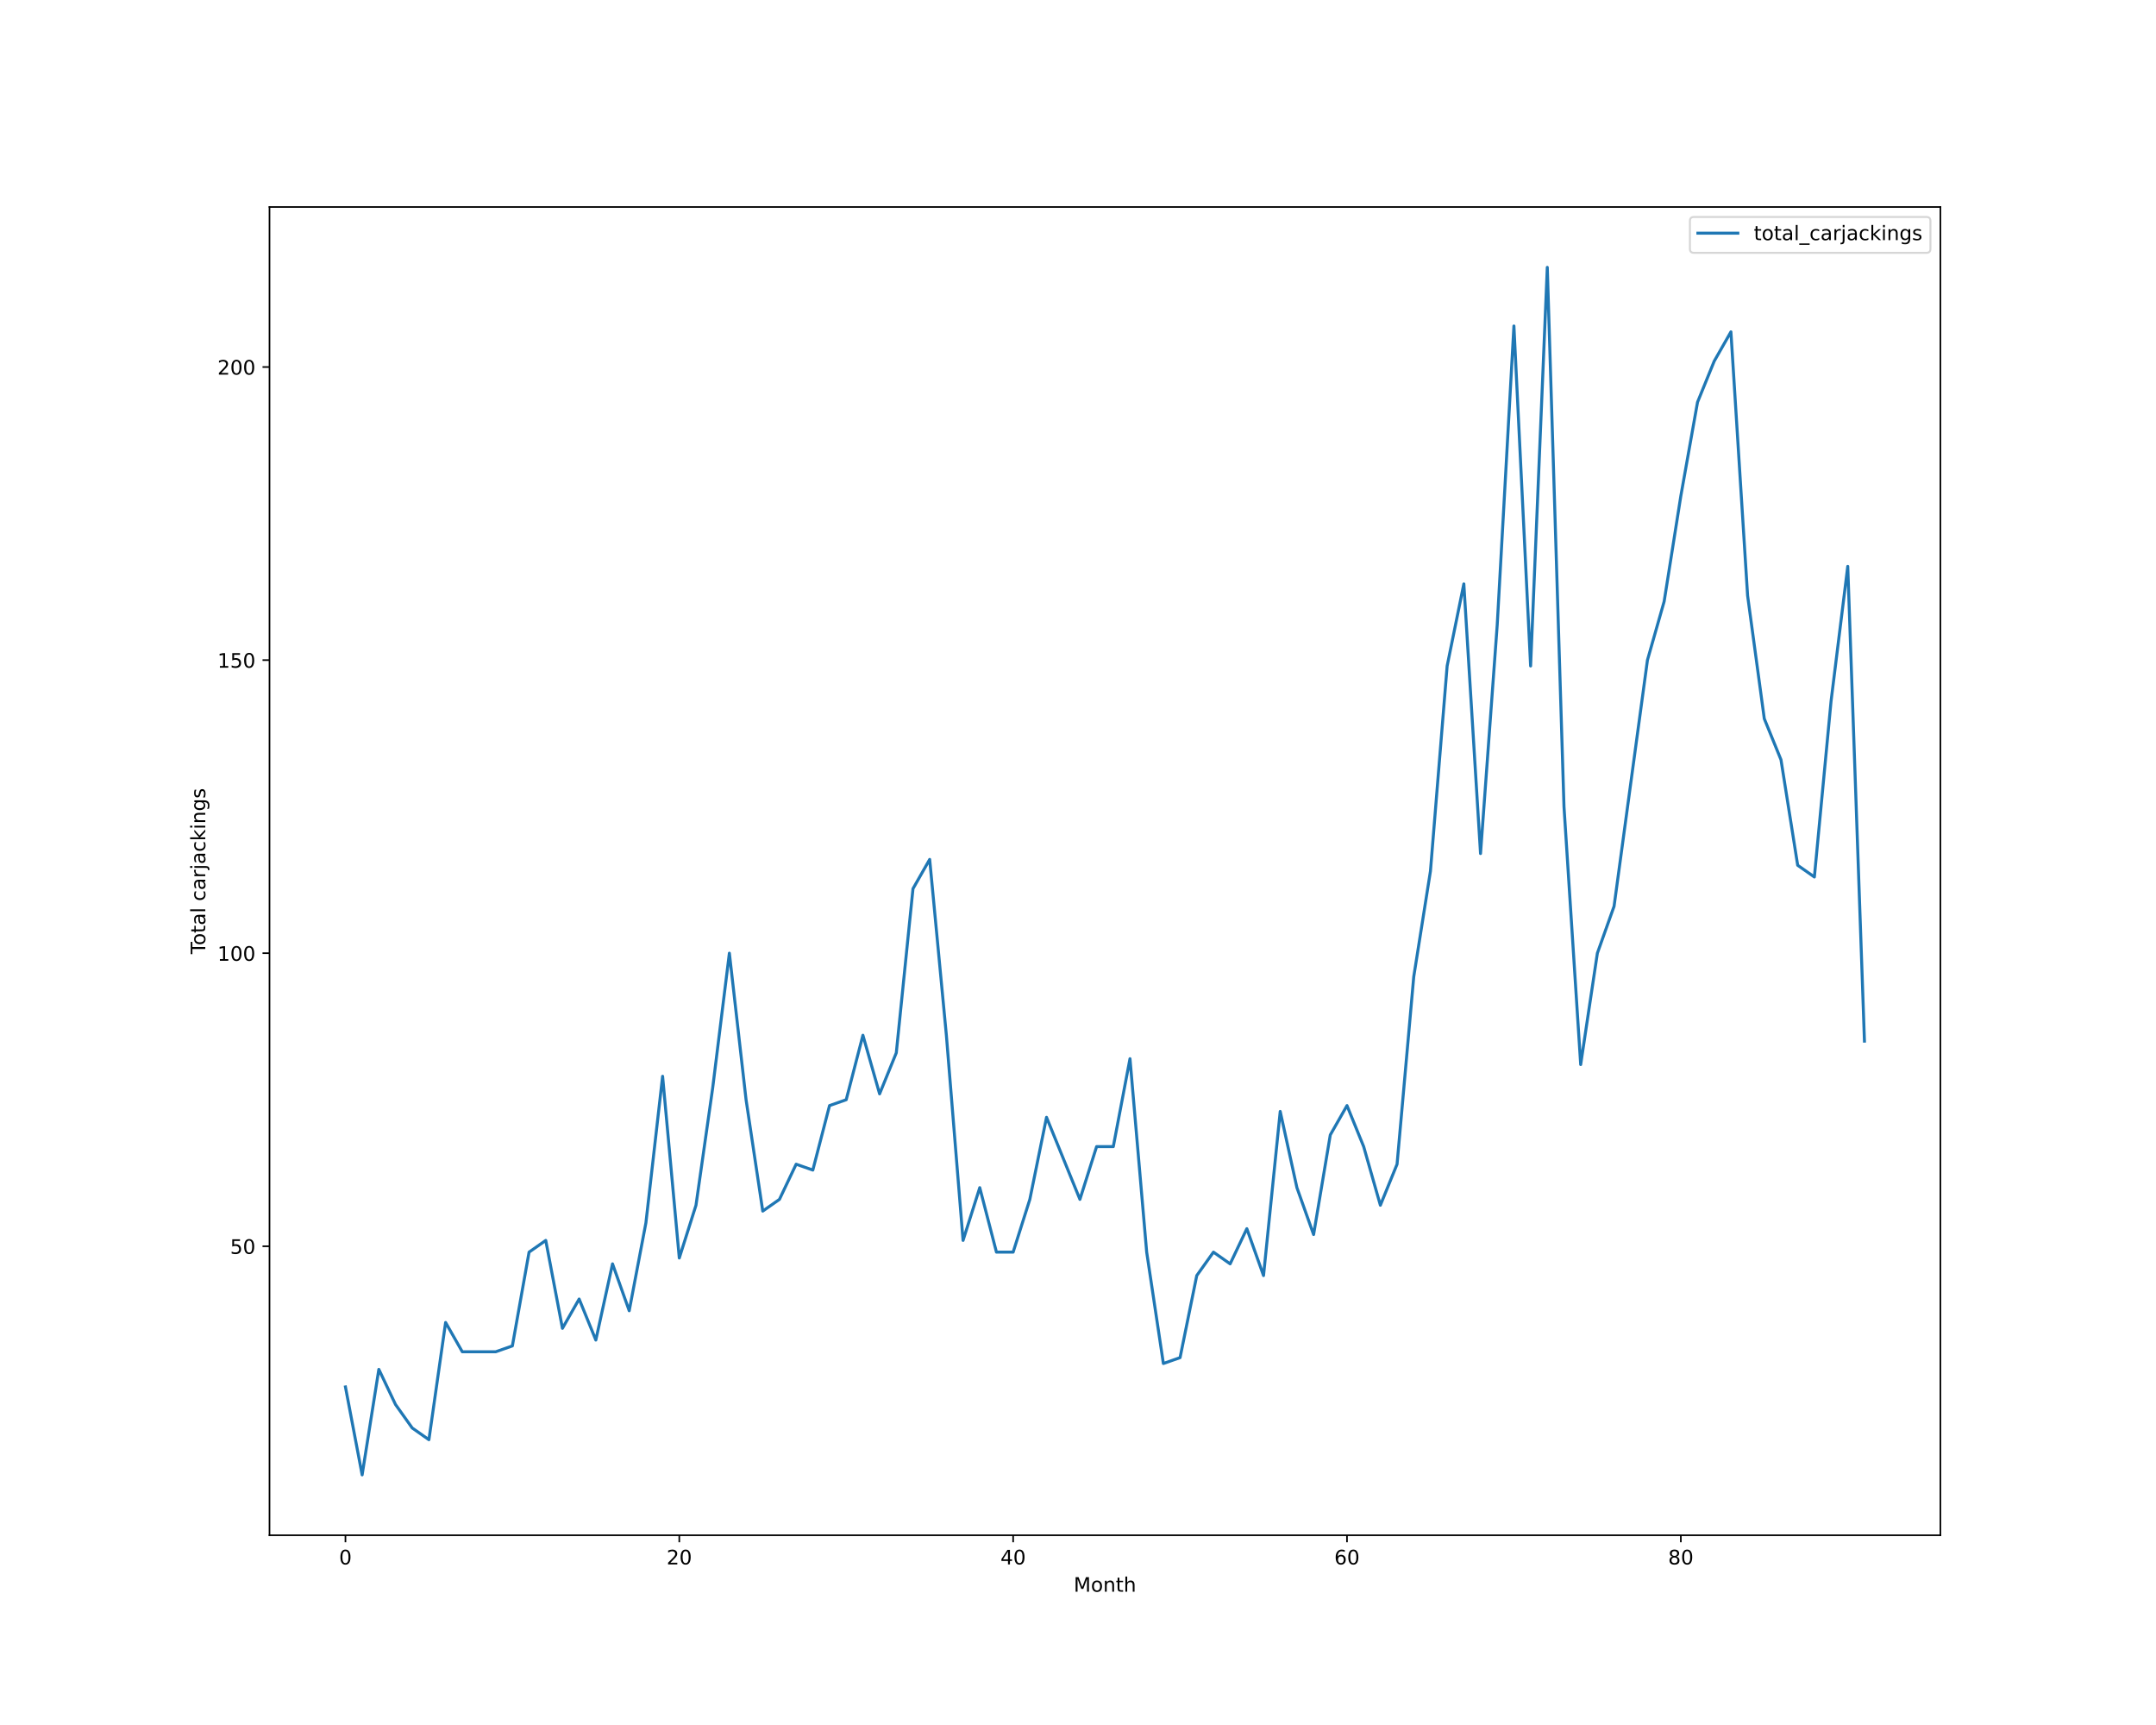
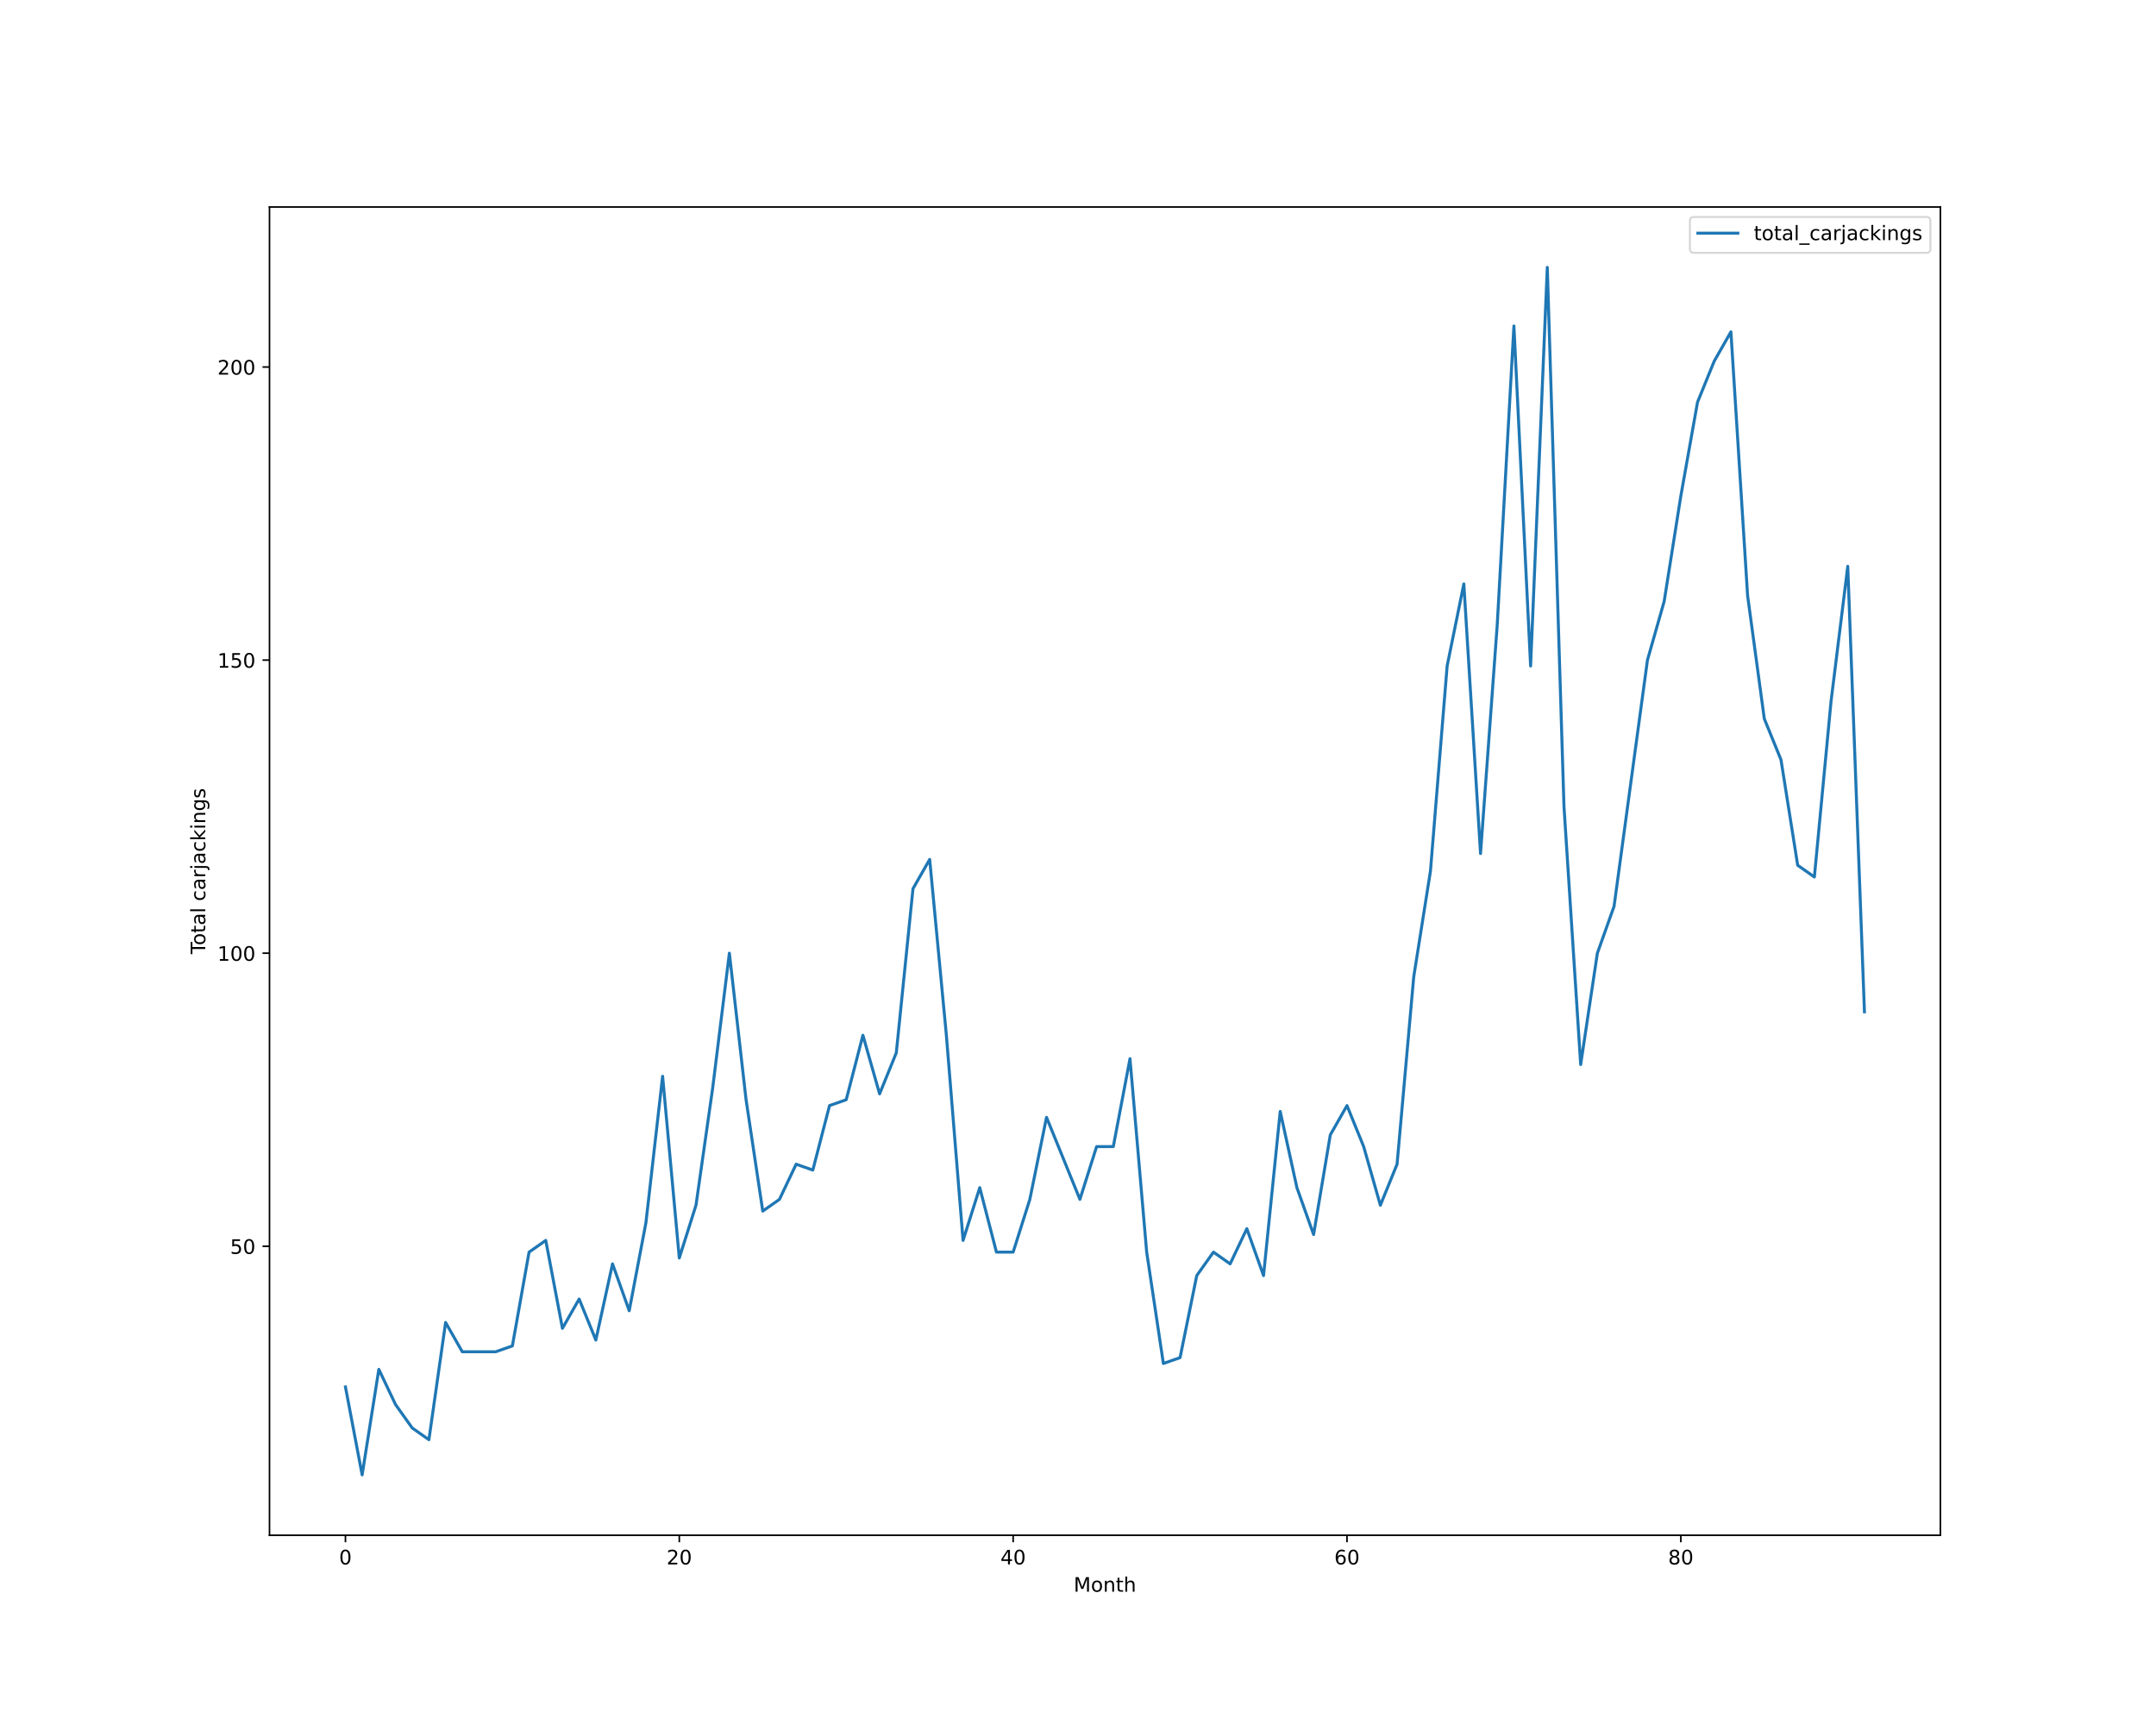
<svg xmlns="http://www.w3.org/2000/svg" xmlns:xlink="http://www.w3.org/1999/xlink" height="864pt" version="1.1" viewBox="0 0 1080 864" width="1080pt">
  <defs>
    <style type="text/css">*{stroke-linecap:butt;stroke-linejoin:round;}</style>
  </defs>
  <g id="figure_1">
    <g id="patch_1">
      <path d="M 0 864  L 1080 864  L 1080 0  L 0 0  z " style="fill:#ffffff;" />
    </g>
    <g id="axes_1">
      <g id="patch_2">
        <path d="M 135 768.96  L 972 768.96  L 972 103.68  L 135 103.68  z " style="fill:#ffffff;" />
      </g>
      <g id="matplotlib.axis_1">
        <g id="xtick_1">
          <g id="line2d_1">
            <defs>
-               <path d="M 0 0  L 0 3.5  " id="m0e9375cf47" style="stroke:#000000;stroke-width:0.8;" />
-             </defs>
-             <g>
-               <use style="stroke:#000000;stroke-width:0.8;" x="173.045" xlink:href="#m0e9375cf47" y="768.96" />
+               <path d="M 0 0  L 0 3.5  " id="mb224d24601" style="stroke:#000000;stroke-width:0.8;" />
+             </defs>
+             <g>
+               <use style="stroke:#000000;stroke-width:0.8;" x="173.045" xlink:href="#mb224d24601" y="768.96" />
            </g>
          </g>
          <g id="text_1">
            <g transform="translate(169.8642 783.5584)scale(0.1 -0.1)">
              <defs>
                <path d="M 2034 4250  Q 1547 4250 1301 3770  Q 1056 3291 1056 2328  Q 1056 1369 1301 889  Q 1547 409 2034 409  Q 2525 409 2770 889  Q 3016 1369 3016 2328  Q 3016 3291 2770 3770  Q 2525 4250 2034 4250  z M 2034 4750  Q 2819 4750 3233 4129  Q 3647 3509 3647 2328  Q 3647 1150 3233 529  Q 2819 -91 2034 -91  Q 1250 -91 836 529  Q 422 1150 422 2328  Q 422 3509 836 4129  Q 1250 4750 2034 4750  z " id="DejaVuSans-30" transform="scale(0.015625)" />
              </defs>
              <use xlink:href="#DejaVuSans-30" />
            </g>
          </g>
        </g>
        <g id="xtick_2">
          <g id="line2d_2">
            <g>
-               <use style="stroke:#000000;stroke-width:0.8;" x="340.278" xlink:href="#m0e9375cf47" y="768.96" />
+               <use style="stroke:#000000;stroke-width:0.8;" x="340.278" xlink:href="#mb224d24601" y="768.96" />
            </g>
          </g>
          <g id="text_2">
            <g transform="translate(333.9157 783.5584)scale(0.1 -0.1)">
              <defs>
                <path d="M 1228 531  L 3431 531  L 3431 0  L 469 0  L 469 531  Q 828 903 1448 1529  Q 2069 2156 2228 2338  Q 2531 2678 2651 2914  Q 2772 3150 2772 3378  Q 2772 3750 2511 3984  Q 2250 4219 1831 4219  Q 1534 4219 1204 4116  Q 875 4013 500 3803  L 500 4441  Q 881 4594 1212 4672  Q 1544 4750 1819 4750  Q 2544 4750 2975 4387  Q 3406 4025 3406 3419  Q 3406 3131 3298 2873  Q 3191 2616 2906 2266  Q 2828 2175 2409 1742  Q 1991 1309 1228 531  z " id="DejaVuSans-32" transform="scale(0.015625)" />
              </defs>
              <use xlink:href="#DejaVuSans-32" />
              <use x="63.623" xlink:href="#DejaVuSans-30" />
            </g>
          </g>
        </g>
        <g id="xtick_3">
          <g id="line2d_3">
            <g>
-               <use style="stroke:#000000;stroke-width:0.8;" x="507.511" xlink:href="#m0e9375cf47" y="768.96" />
+               <use style="stroke:#000000;stroke-width:0.8;" x="507.511" xlink:href="#mb224d24601" y="768.96" />
            </g>
          </g>
          <g id="text_3">
            <g transform="translate(501.1485 783.5584)scale(0.1 -0.1)">
              <defs>
                <path d="M 2419 4116  L 825 1625  L 2419 1625  L 2419 4116  z M 2253 4666  L 3047 4666  L 3047 1625  L 3713 1625  L 3713 1100  L 3047 1100  L 3047 0  L 2419 0  L 2419 1100  L 313 1100  L 313 1709  L 2253 4666  z " id="DejaVuSans-34" transform="scale(0.015625)" />
              </defs>
              <use xlink:href="#DejaVuSans-34" />
              <use x="63.623" xlink:href="#DejaVuSans-30" />
            </g>
          </g>
        </g>
        <g id="xtick_4">
          <g id="line2d_4">
            <g>
-               <use style="stroke:#000000;stroke-width:0.8;" x="674.744" xlink:href="#m0e9375cf47" y="768.96" />
+               <use style="stroke:#000000;stroke-width:0.8;" x="674.744" xlink:href="#mb224d24601" y="768.96" />
            </g>
          </g>
          <g id="text_4">
            <g transform="translate(668.3813 783.5584)scale(0.1 -0.1)">
              <defs>
                <path d="M 2113 2584  Q 1688 2584 1439 2293  Q 1191 2003 1191 1497  Q 1191 994 1439 701  Q 1688 409 2113 409  Q 2538 409 2786 701  Q 3034 994 3034 1497  Q 3034 2003 2786 2293  Q 2538 2584 2113 2584  z M 3366 4563  L 3366 3988  Q 3128 4100 2886 4159  Q 2644 4219 2406 4219  Q 1781 4219 1451 3797  Q 1122 3375 1075 2522  Q 1259 2794 1537 2939  Q 1816 3084 2150 3084  Q 2853 3084 3261 2657  Q 3669 2231 3669 1497  Q 3669 778 3244 343  Q 2819 -91 2113 -91  Q 1303 -91 875 529  Q 447 1150 447 2328  Q 447 3434 972 4092  Q 1497 4750 2381 4750  Q 2619 4750 2861 4703  Q 3103 4656 3366 4563  z " id="DejaVuSans-36" transform="scale(0.015625)" />
              </defs>
              <use xlink:href="#DejaVuSans-36" />
              <use x="63.623" xlink:href="#DejaVuSans-30" />
            </g>
          </g>
        </g>
        <g id="xtick_5">
          <g id="line2d_5">
            <g>
-               <use style="stroke:#000000;stroke-width:0.8;" x="841.977" xlink:href="#m0e9375cf47" y="768.96" />
+               <use style="stroke:#000000;stroke-width:0.8;" x="841.977" xlink:href="#mb224d24601" y="768.96" />
            </g>
          </g>
          <g id="text_5">
            <g transform="translate(835.614 783.5584)scale(0.1 -0.1)">
              <defs>
                <path d="M 2034 2216  Q 1584 2216 1326 1975  Q 1069 1734 1069 1313  Q 1069 891 1326 650  Q 1584 409 2034 409  Q 2484 409 2743 651  Q 3003 894 3003 1313  Q 3003 1734 2745 1975  Q 2488 2216 2034 2216  z M 1403 2484  Q 997 2584 770 2862  Q 544 3141 544 3541  Q 544 4100 942 4425  Q 1341 4750 2034 4750  Q 2731 4750 3128 4425  Q 3525 4100 3525 3541  Q 3525 3141 3298 2862  Q 3072 2584 2669 2484  Q 3125 2378 3379 2068  Q 3634 1759 3634 1313  Q 3634 634 3220 271  Q 2806 -91 2034 -91  Q 1263 -91 848 271  Q 434 634 434 1313  Q 434 1759 690 2068  Q 947 2378 1403 2484  z M 1172 3481  Q 1172 3119 1398 2916  Q 1625 2713 2034 2713  Q 2441 2713 2670 2916  Q 2900 3119 2900 3481  Q 2900 3844 2670 4047  Q 2441 4250 2034 4250  Q 1625 4250 1398 4047  Q 1172 3844 1172 3481  z " id="DejaVuSans-38" transform="scale(0.015625)" />
              </defs>
              <use xlink:href="#DejaVuSans-38" />
              <use x="63.623" xlink:href="#DejaVuSans-30" />
            </g>
          </g>
        </g>
        <g id="text_6">
          <g transform="translate(537.8289 797.2366)scale(0.1 -0.1)">
            <defs>
              <path d="M 628 4666  L 1569 4666  L 2759 1491  L 3956 4666  L 4897 4666  L 4897 0  L 4281 0  L 4281 4097  L 3078 897  L 2444 897  L 1241 4097  L 1241 0  L 628 0  L 628 4666  z " id="DejaVuSans-4d" transform="scale(0.015625)" />
              <path d="M 1959 3097  Q 1497 3097 1228 2736  Q 959 2375 959 1747  Q 959 1119 1226 758  Q 1494 397 1959 397  Q 2419 397 2687 759  Q 2956 1122 2956 1747  Q 2956 2369 2687 2733  Q 2419 3097 1959 3097  z M 1959 3584  Q 2709 3584 3137 3096  Q 3566 2609 3566 1747  Q 3566 888 3137 398  Q 2709 -91 1959 -91  Q 1206 -91 779 398  Q 353 888 353 1747  Q 353 2609 779 3096  Q 1206 3584 1959 3584  z " id="DejaVuSans-6f" transform="scale(0.015625)" />
              <path d="M 3513 2113  L 3513 0  L 2938 0  L 2938 2094  Q 2938 2591 2744 2837  Q 2550 3084 2163 3084  Q 1697 3084 1428 2787  Q 1159 2491 1159 1978  L 1159 0  L 581 0  L 581 3500  L 1159 3500  L 1159 2956  Q 1366 3272 1645 3428  Q 1925 3584 2291 3584  Q 2894 3584 3203 3211  Q 3513 2838 3513 2113  z " id="DejaVuSans-6e" transform="scale(0.015625)" />
              <path d="M 1172 4494  L 1172 3500  L 2356 3500  L 2356 3053  L 1172 3053  L 1172 1153  Q 1172 725 1289 603  Q 1406 481 1766 481  L 2356 481  L 2356 0  L 1766 0  Q 1100 0 847 248  Q 594 497 594 1153  L 594 3053  L 172 3053  L 172 3500  L 594 3500  L 594 4494  L 1172 4494  z " id="DejaVuSans-74" transform="scale(0.015625)" />
              <path d="M 3513 2113  L 3513 0  L 2938 0  L 2938 2094  Q 2938 2591 2744 2837  Q 2550 3084 2163 3084  Q 1697 3084 1428 2787  Q 1159 2491 1159 1978  L 1159 0  L 581 0  L 581 4863  L 1159 4863  L 1159 2956  Q 1366 3272 1645 3428  Q 1925 3584 2291 3584  Q 2894 3584 3203 3211  Q 3513 2838 3513 2113  z " id="DejaVuSans-68" transform="scale(0.015625)" />
            </defs>
            <use xlink:href="#DejaVuSans-4d" />
            <use x="86.279" xlink:href="#DejaVuSans-6f" />
            <use x="147.461" xlink:href="#DejaVuSans-6e" />
            <use x="210.84" xlink:href="#DejaVuSans-74" />
            <use x="250.049" xlink:href="#DejaVuSans-68" />
          </g>
        </g>
      </g>
      <g id="matplotlib.axis_2">
        <g id="ytick_1">
          <g id="line2d_6">
            <defs>
-               <path d="M 0 0  L -3.5 0  " id="me09ae5f480" style="stroke:#000000;stroke-width:0.8;" />
-             </defs>
-             <g>
-               <use style="stroke:#000000;stroke-width:0.8;" x="135" xlink:href="#me09ae5f480" y="624.219" />
+               <path d="M 0 0  L -3.5 0  " id="ma173ce4157" style="stroke:#000000;stroke-width:0.8;" />
+             </defs>
+             <g>
+               <use style="stroke:#000000;stroke-width:0.8;" x="135" xlink:href="#ma173ce4157" y="624.219" />
            </g>
          </g>
          <g id="text_7">
            <g transform="translate(115.275 628.0182)scale(0.1 -0.1)">
              <defs>
                <path d="M 691 4666  L 3169 4666  L 3169 4134  L 1269 4134  L 1269 2991  Q 1406 3038 1543 3061  Q 1681 3084 1819 3084  Q 2600 3084 3056 2656  Q 3513 2228 3513 1497  Q 3513 744 3044 326  Q 2575 -91 1722 -91  Q 1428 -91 1123 -41  Q 819 9 494 109  L 494 744  Q 775 591 1075 516  Q 1375 441 1709 441  Q 2250 441 2565 725  Q 2881 1009 2881 1497  Q 2881 1984 2565 2268  Q 2250 2553 1709 2553  Q 1456 2553 1204 2497  Q 953 2441 691 2322  L 691 4666  z " id="DejaVuSans-35" transform="scale(0.015625)" />
              </defs>
              <use xlink:href="#DejaVuSans-35" />
              <use x="63.623" xlink:href="#DejaVuSans-30" />
            </g>
          </g>
        </g>
        <g id="ytick_2">
          <g id="line2d_7">
            <g>
-               <use style="stroke:#000000;stroke-width:0.8;" x="135" xlink:href="#me09ae5f480" y="477.423" />
+               <use style="stroke:#000000;stroke-width:0.8;" x="135" xlink:href="#ma173ce4157" y="477.423" />
            </g>
          </g>
          <g id="text_8">
            <g transform="translate(108.9125 481.2221)scale(0.1 -0.1)">
              <defs>
                <path d="M 794 531  L 1825 531  L 1825 4091  L 703 3866  L 703 4441  L 1819 4666  L 2450 4666  L 2450 531  L 3481 531  L 3481 0  L 794 0  L 794 531  z " id="DejaVuSans-31" transform="scale(0.015625)" />
              </defs>
              <use xlink:href="#DejaVuSans-31" />
              <use x="63.623" xlink:href="#DejaVuSans-30" />
              <use x="127.246" xlink:href="#DejaVuSans-30" />
            </g>
          </g>
        </g>
        <g id="ytick_3">
          <g id="line2d_8">
            <g>
-               <use style="stroke:#000000;stroke-width:0.8;" x="135" xlink:href="#me09ae5f480" y="330.627" />
+               <use style="stroke:#000000;stroke-width:0.8;" x="135" xlink:href="#ma173ce4157" y="330.627" />
            </g>
          </g>
          <g id="text_9">
            <g transform="translate(108.9125 334.426)scale(0.1 -0.1)">
              <use xlink:href="#DejaVuSans-31" />
              <use x="63.623" xlink:href="#DejaVuSans-35" />
              <use x="127.246" xlink:href="#DejaVuSans-30" />
            </g>
          </g>
        </g>
        <g id="ytick_4">
          <g id="line2d_9">
            <g>
-               <use style="stroke:#000000;stroke-width:0.8;" x="135" xlink:href="#me09ae5f480" y="183.831" />
+               <use style="stroke:#000000;stroke-width:0.8;" x="135" xlink:href="#ma173ce4157" y="183.831" />
            </g>
          </g>
          <g id="text_10">
            <g transform="translate(108.9125 187.6299)scale(0.1 -0.1)">
              <use xlink:href="#DejaVuSans-32" />
              <use x="63.623" xlink:href="#DejaVuSans-30" />
              <use x="127.246" xlink:href="#DejaVuSans-30" />
            </g>
          </g>
        </g>
        <g id="text_11">
          <g transform="translate(102.8328 477.8888)rotate(-90)scale(0.1 -0.1)">
            <defs>
              <path d="M -19 4666  L 3928 4666  L 3928 4134  L 2272 4134  L 2272 0  L 1638 0  L 1638 4134  L -19 4134  L -19 4666  z " id="DejaVuSans-54" transform="scale(0.015625)" />
              <path d="M 2194 1759  Q 1497 1759 1228 1600  Q 959 1441 959 1056  Q 959 750 1161 570  Q 1363 391 1709 391  Q 2188 391 2477 730  Q 2766 1069 2766 1631  L 2766 1759  L 2194 1759  z M 3341 1997  L 3341 0  L 2766 0  L 2766 531  Q 2569 213 2275 61  Q 1981 -91 1556 -91  Q 1019 -91 701 211  Q 384 513 384 1019  Q 384 1609 779 1909  Q 1175 2209 1959 2209  L 2766 2209  L 2766 2266  Q 2766 2663 2505 2880  Q 2244 3097 1772 3097  Q 1472 3097 1187 3025  Q 903 2953 641 2809  L 641 3341  Q 956 3463 1253 3523  Q 1550 3584 1831 3584  Q 2591 3584 2966 3190  Q 3341 2797 3341 1997  z " id="DejaVuSans-61" transform="scale(0.015625)" />
              <path d="M 603 4863  L 1178 4863  L 1178 0  L 603 0  L 603 4863  z " id="DejaVuSans-6c" transform="scale(0.015625)" />
              <path id="DejaVuSans-20" transform="scale(0.015625)" />
              <path d="M 3122 3366  L 3122 2828  Q 2878 2963 2633 3030  Q 2388 3097 2138 3097  Q 1578 3097 1268 2742  Q 959 2388 959 1747  Q 959 1106 1268 751  Q 1578 397 2138 397  Q 2388 397 2633 464  Q 2878 531 3122 666  L 3122 134  Q 2881 22 2623 -34  Q 2366 -91 2075 -91  Q 1284 -91 818 406  Q 353 903 353 1747  Q 353 2603 823 3093  Q 1294 3584 2113 3584  Q 2378 3584 2631 3529  Q 2884 3475 3122 3366  z " id="DejaVuSans-63" transform="scale(0.015625)" />
              <path d="M 2631 2963  Q 2534 3019 2420 3045  Q 2306 3072 2169 3072  Q 1681 3072 1420 2755  Q 1159 2438 1159 1844  L 1159 0  L 581 0  L 581 3500  L 1159 3500  L 1159 2956  Q 1341 3275 1631 3429  Q 1922 3584 2338 3584  Q 2397 3584 2469 3576  Q 2541 3569 2628 3553  L 2631 2963  z " id="DejaVuSans-72" transform="scale(0.015625)" />
              <path d="M 603 3500  L 1178 3500  L 1178 -63  Q 1178 -731 923 -1031  Q 669 -1331 103 -1331  L -116 -1331  L -116 -844  L 38 -844  Q 366 -844 484 -692  Q 603 -541 603 -63  L 603 3500  z M 603 4863  L 1178 4863  L 1178 4134  L 603 4134  L 603 4863  z " id="DejaVuSans-6a" transform="scale(0.015625)" />
              <path d="M 581 4863  L 1159 4863  L 1159 1991  L 2875 3500  L 3609 3500  L 1753 1863  L 3688 0  L 2938 0  L 1159 1709  L 1159 0  L 581 0  L 581 4863  z " id="DejaVuSans-6b" transform="scale(0.015625)" />
              <path d="M 603 3500  L 1178 3500  L 1178 0  L 603 0  L 603 3500  z M 603 4863  L 1178 4863  L 1178 4134  L 603 4134  L 603 4863  z " id="DejaVuSans-69" transform="scale(0.015625)" />
              <path d="M 2906 1791  Q 2906 2416 2648 2759  Q 2391 3103 1925 3103  Q 1463 3103 1205 2759  Q 947 2416 947 1791  Q 947 1169 1205 825  Q 1463 481 1925 481  Q 2391 481 2648 825  Q 2906 1169 2906 1791  z M 3481 434  Q 3481 -459 3084 -895  Q 2688 -1331 1869 -1331  Q 1566 -1331 1297 -1286  Q 1028 -1241 775 -1147  L 775 -588  Q 1028 -725 1275 -790  Q 1522 -856 1778 -856  Q 2344 -856 2625 -561  Q 2906 -266 2906 331  L 2906 616  Q 2728 306 2450 153  Q 2172 0 1784 0  Q 1141 0 747 490  Q 353 981 353 1791  Q 353 2603 747 3093  Q 1141 3584 1784 3584  Q 2172 3584 2450 3431  Q 2728 3278 2906 2969  L 2906 3500  L 3481 3500  L 3481 434  z " id="DejaVuSans-67" transform="scale(0.015625)" />
              <path d="M 2834 3397  L 2834 2853  Q 2591 2978 2328 3040  Q 2066 3103 1784 3103  Q 1356 3103 1142 2972  Q 928 2841 928 2578  Q 928 2378 1081 2264  Q 1234 2150 1697 2047  L 1894 2003  Q 2506 1872 2764 1633  Q 3022 1394 3022 966  Q 3022 478 2636 193  Q 2250 -91 1575 -91  Q 1294 -91 989 -36  Q 684 19 347 128  L 347 722  Q 666 556 975 473  Q 1284 391 1588 391  Q 1994 391 2212 530  Q 2431 669 2431 922  Q 2431 1156 2273 1281  Q 2116 1406 1581 1522  L 1381 1569  Q 847 1681 609 1914  Q 372 2147 372 2553  Q 372 3047 722 3315  Q 1072 3584 1716 3584  Q 2034 3584 2315 3537  Q 2597 3491 2834 3397  z " id="DejaVuSans-73" transform="scale(0.015625)" />
            </defs>
            <use xlink:href="#DejaVuSans-54" />
            <use x="44.084" xlink:href="#DejaVuSans-6f" />
            <use x="105.266" xlink:href="#DejaVuSans-74" />
            <use x="144.475" xlink:href="#DejaVuSans-61" />
            <use x="205.754" xlink:href="#DejaVuSans-6c" />
            <use x="233.537" xlink:href="#DejaVuSans-20" />
            <use x="265.324" xlink:href="#DejaVuSans-63" />
            <use x="320.305" xlink:href="#DejaVuSans-61" />
            <use x="381.584" xlink:href="#DejaVuSans-72" />
            <use x="422.697" xlink:href="#DejaVuSans-6a" />
            <use x="450.48" xlink:href="#DejaVuSans-61" />
            <use x="511.76" xlink:href="#DejaVuSans-63" />
            <use x="566.74" xlink:href="#DejaVuSans-6b" />
            <use x="624.65" xlink:href="#DejaVuSans-69" />
            <use x="652.434" xlink:href="#DejaVuSans-6e" />
            <use x="715.812" xlink:href="#DejaVuSans-67" />
            <use x="779.289" xlink:href="#DejaVuSans-73" />
          </g>
        </g>
      </g>
      <g id="line2d_10">
-         <path clip-path="url(#p2df83866a4)" d="M 173.045 694.681  L 181.407 738.72  L 189.769 685.873  L 198.13 703.489  L 206.492 715.233  L 214.854 721.104  L 223.215 662.386  L 231.577 677.066  L 239.939 677.066  L 248.3 677.066  L 256.662 674.13  L 265.023 627.155  L 273.385 621.283  L 281.747 665.322  L 290.108 650.642  L 298.47 671.194  L 306.832 633.027  L 315.193 656.514  L 323.555 612.475  L 331.917 539.077  L 340.278 630.091  L 348.64 603.668  L 357.001 544.949  L 365.363 477.423  L 373.725 550.821  L 382.086 606.603  L 390.448 600.732  L 398.81 583.116  L 407.171 586.052  L 415.533 553.757  L 423.895 550.821  L 432.256 518.526  L 440.618 547.885  L 448.98 527.334  L 457.341 445.128  L 465.703 430.448  L 474.064 518.526  L 482.426 621.283  L 490.788 594.86  L 499.149 627.155  L 507.511 627.155  L 515.873 600.732  L 524.234 559.629  L 532.596 580.18  L 540.958 600.732  L 549.319 574.308  L 557.681 574.308  L 566.042 530.27  L 574.404 627.155  L 582.766 682.937  L 591.127 680.002  L 599.489 638.899  L 607.851 627.155  L 616.212 633.027  L 624.574 615.411  L 632.936 638.899  L 641.297 556.693  L 649.659 594.86  L 658.02 618.347  L 666.382 568.437  L 674.744 553.757  L 683.105 574.308  L 691.467 603.668  L 699.829 583.116  L 708.19 489.167  L 716.552 436.32  L 724.914 333.563  L 733.275 292.46  L 741.637 427.512  L 749.999 313.011  L 758.36 163.279  L 766.722 333.563  L 775.083 133.92  L 783.445 404.025  L 791.807 533.205  L 800.168 477.423  L 808.53 453.936  L 816.892 392.281  L 825.253 330.627  L 833.615 301.268  L 841.977 248.421  L 850.338 201.446  L 858.7 180.895  L 867.061 166.215  L 875.423 298.332  L 883.785 359.986  L 892.146 380.537  L 900.508 433.384  L 908.87 439.256  L 917.231 351.178  L 925.593 283.652  L 933.955 521.462  " style="fill:none;stroke:#1f77b4;stroke-linecap:square;stroke-width:1.5;" />
+         <path clip-path="url(#p47876fab33)" d="M 173.045 694.681  L 181.407 738.72  L 189.769 685.873  L 198.13 703.489  L 206.492 715.233  L 214.854 721.104  L 223.215 662.386  L 231.577 677.066  L 239.939 677.066  L 248.3 677.066  L 256.662 674.13  L 265.023 627.155  L 273.385 621.283  L 281.747 665.322  L 290.108 650.642  L 298.47 671.194  L 306.832 633.027  L 315.193 656.514  L 323.555 612.475  L 331.917 539.077  L 340.278 630.091  L 348.64 603.668  L 357.001 544.949  L 365.363 477.423  L 373.725 550.821  L 382.086 606.603  L 390.448 600.732  L 398.81 583.116  L 407.171 586.052  L 415.533 553.757  L 423.895 550.821  L 432.256 518.526  L 440.618 547.885  L 448.98 527.334  L 457.341 445.128  L 465.703 430.448  L 474.064 518.526  L 482.426 621.283  L 490.788 594.86  L 499.149 627.155  L 507.511 627.155  L 515.873 600.732  L 524.234 559.629  L 532.596 580.18  L 540.958 600.732  L 549.319 574.308  L 557.681 574.308  L 566.042 530.27  L 574.404 627.155  L 582.766 682.937  L 591.127 680.002  L 599.489 638.899  L 607.851 627.155  L 616.212 633.027  L 624.574 615.411  L 632.936 638.899  L 641.297 556.693  L 649.659 594.86  L 658.02 618.347  L 666.382 568.437  L 674.744 553.757  L 683.105 574.308  L 691.467 603.668  L 699.829 583.116  L 708.19 489.167  L 716.552 436.32  L 724.914 333.563  L 733.275 292.46  L 741.637 427.512  L 749.999 313.011  L 758.36 163.279  L 766.722 333.563  L 775.083 133.92  L 783.445 404.025  L 791.807 533.205  L 800.168 477.423  L 808.53 453.936  L 816.892 392.281  L 825.253 330.627  L 833.615 301.268  L 841.977 248.421  L 850.338 201.446  L 858.7 180.895  L 867.061 166.215  L 875.423 298.332  L 883.785 359.986  L 892.146 380.537  L 900.508 433.384  L 908.87 439.256  L 917.231 351.178  L 925.593 283.652  L 933.955 506.782  " style="fill:none;stroke:#1f77b4;stroke-linecap:square;stroke-width:1.5;" />
      </g>
      <g id="patch_3">
        <path d="M 135 768.96  L 135 103.68  " style="fill:none;stroke:#000000;stroke-linecap:square;stroke-linejoin:miter;stroke-width:0.8;" />
      </g>
      <g id="patch_4">
        <path d="M 972 768.96  L 972 103.68  " style="fill:none;stroke:#000000;stroke-linecap:square;stroke-linejoin:miter;stroke-width:0.8;" />
      </g>
      <g id="patch_5">
        <path d="M 135 768.96  L 972 768.96  " style="fill:none;stroke:#000000;stroke-linecap:square;stroke-linejoin:miter;stroke-width:0.8;" />
      </g>
      <g id="patch_6">
        <path d="M 135 103.68  L 972 103.68  " style="fill:none;stroke:#000000;stroke-linecap:square;stroke-linejoin:miter;stroke-width:0.8;" />
      </g>
      <g id="legend_1">
        <g id="patch_7">
          <path d="M 848.528 126.636  L 965 126.636  Q 967 126.636 967 124.636  L 967 110.68  Q 967 108.68 965 108.68  L 848.528 108.68  Q 846.528 108.68 846.528 110.68  L 846.528 124.636  Q 846.528 126.636 848.528 126.636  z " style="fill:#ffffff;opacity:0.8;stroke:#cccccc;stroke-linejoin:miter;" />
        </g>
        <g id="line2d_11">
          <path d="M 850.528 116.778  L 870.528 116.778  " style="fill:none;stroke:#1f77b4;stroke-linecap:square;stroke-width:1.5;" />
        </g>
        <g id="line2d_12" />
        <g id="text_12">
          <g transform="translate(878.5281 120.2784)scale(0.1 -0.1)">
            <defs>
              <path d="M 3263 -1063  L 3263 -1509  L -63 -1509  L -63 -1063  L 3263 -1063  z " id="DejaVuSans-5f" transform="scale(0.015625)" />
            </defs>
            <use xlink:href="#DejaVuSans-74" />
            <use x="39.209" xlink:href="#DejaVuSans-6f" />
            <use x="100.391" xlink:href="#DejaVuSans-74" />
            <use x="139.6" xlink:href="#DejaVuSans-61" />
            <use x="200.879" xlink:href="#DejaVuSans-6c" />
            <use x="228.662" xlink:href="#DejaVuSans-5f" />
            <use x="278.662" xlink:href="#DejaVuSans-63" />
            <use x="333.643" xlink:href="#DejaVuSans-61" />
            <use x="394.922" xlink:href="#DejaVuSans-72" />
            <use x="436.035" xlink:href="#DejaVuSans-6a" />
            <use x="463.818" xlink:href="#DejaVuSans-61" />
            <use x="525.098" xlink:href="#DejaVuSans-63" />
            <use x="580.078" xlink:href="#DejaVuSans-6b" />
            <use x="637.988" xlink:href="#DejaVuSans-69" />
            <use x="665.771" xlink:href="#DejaVuSans-6e" />
            <use x="729.15" xlink:href="#DejaVuSans-67" />
            <use x="792.627" xlink:href="#DejaVuSans-73" />
          </g>
        </g>
      </g>
    </g>
  </g>
  <defs>
-     <clipPath id="p2df83866a4">
+     <clipPath id="p47876fab33">
      <rect height="665.28" width="837" x="135" y="103.68" />
    </clipPath>
  </defs>
</svg>
